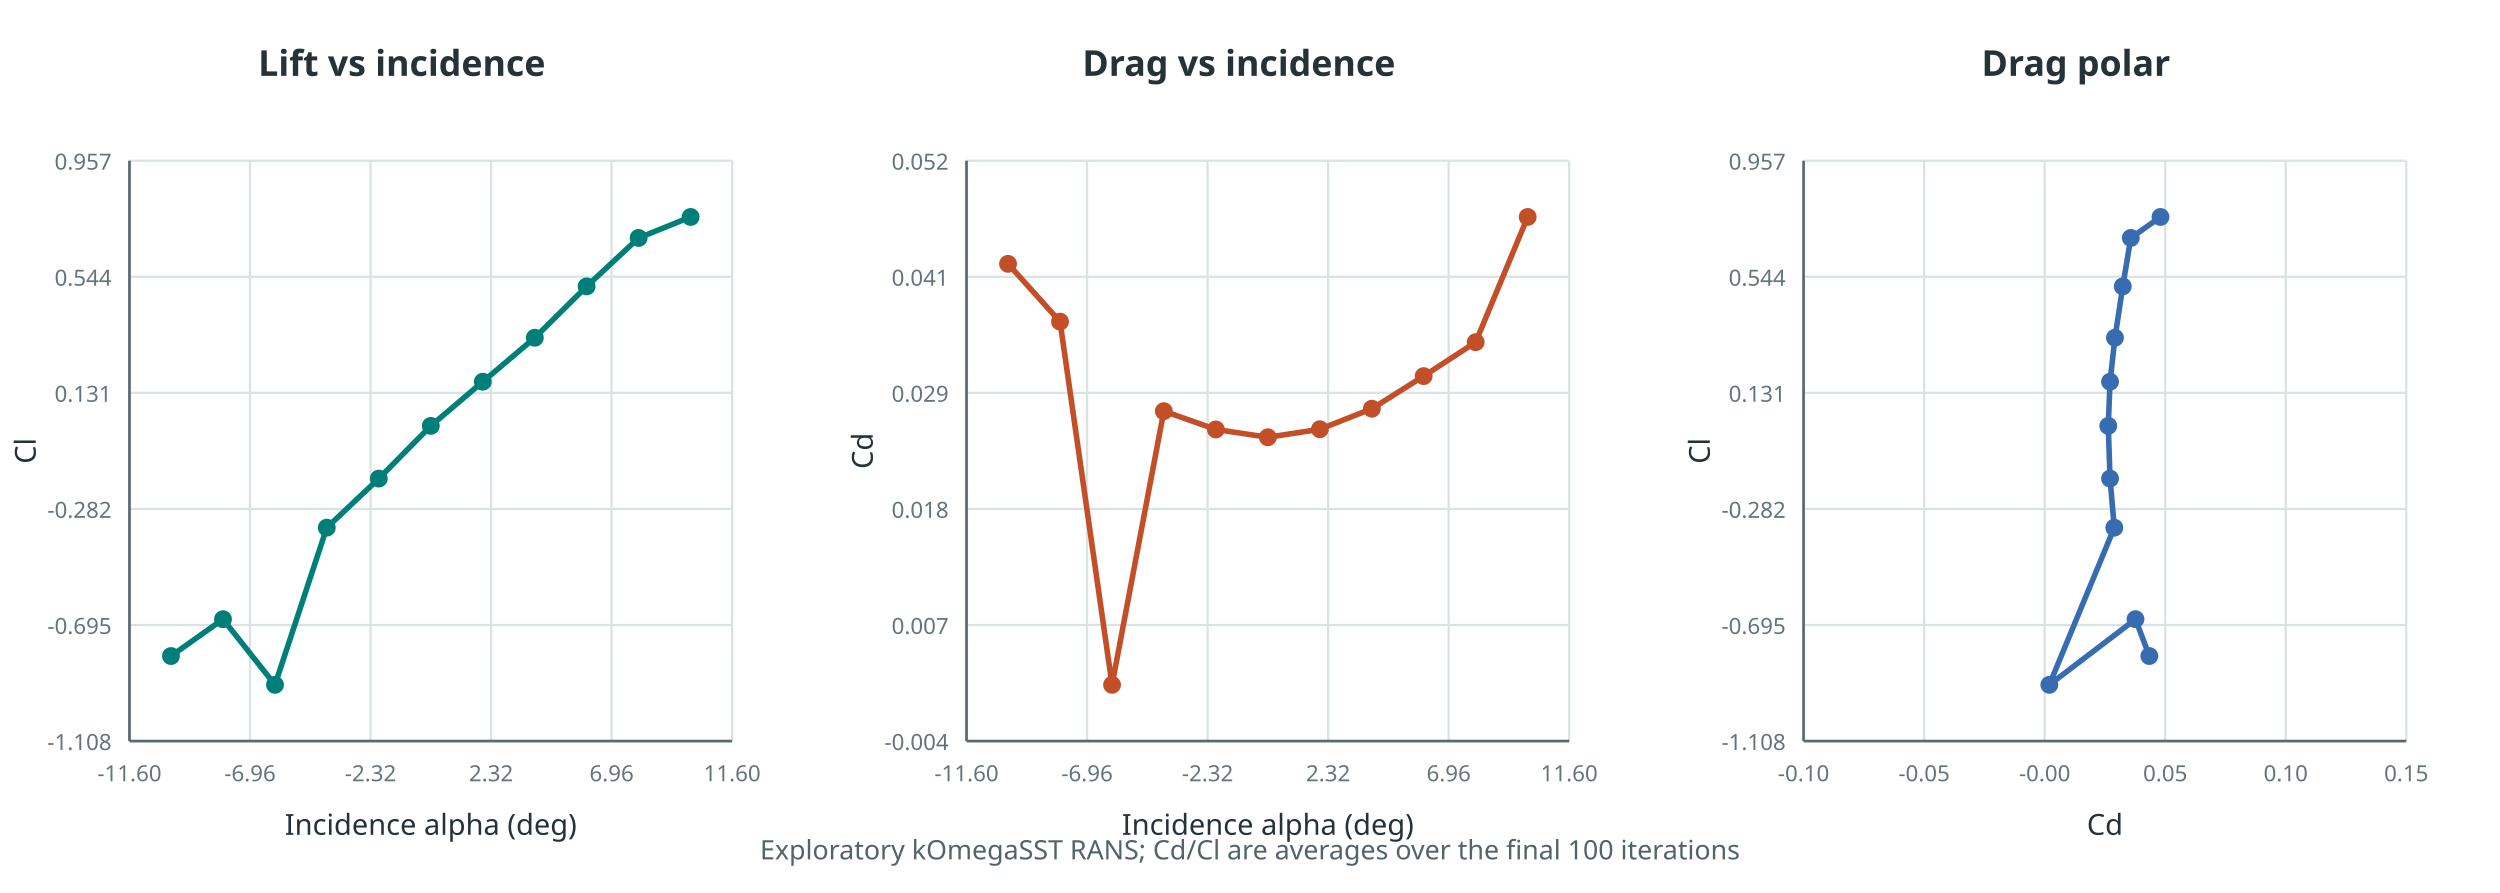
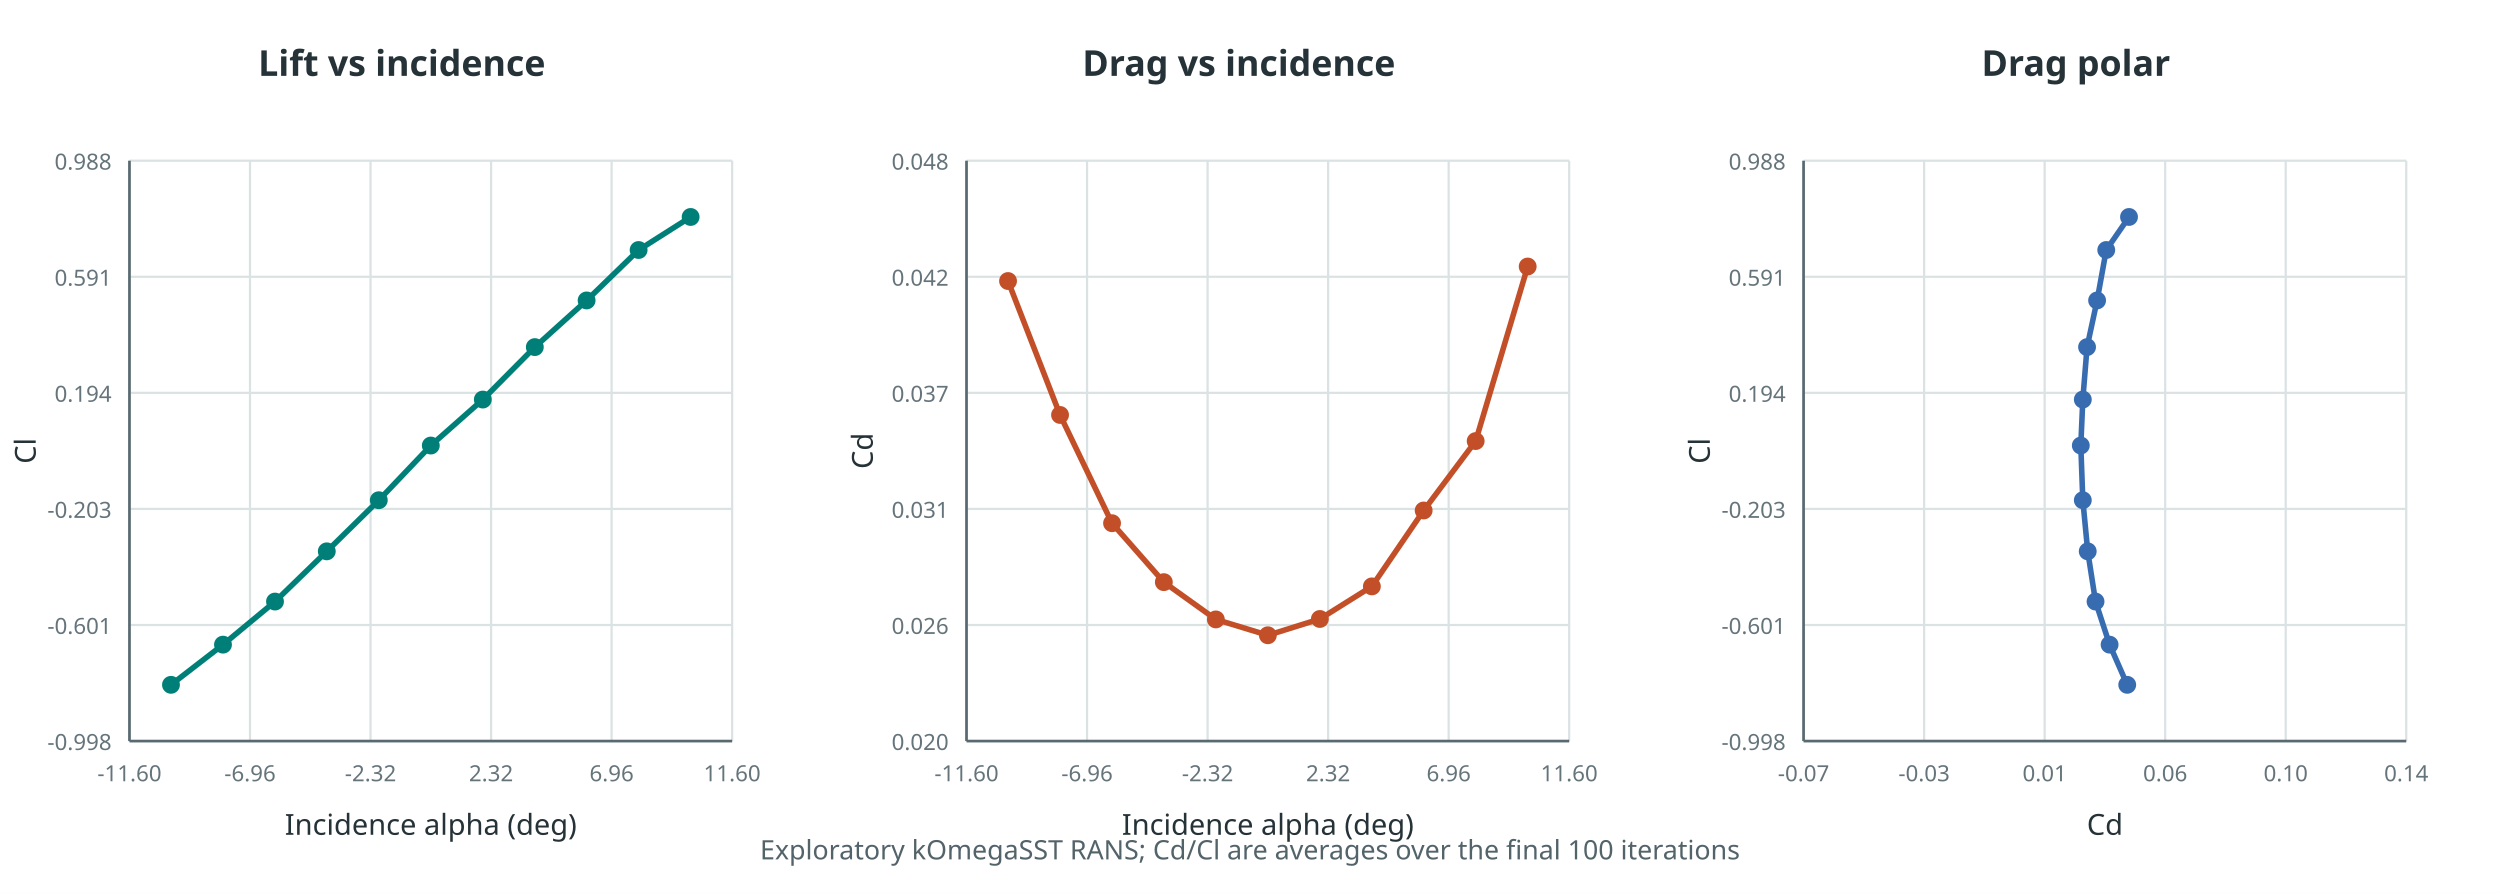
<svg xmlns="http://www.w3.org/2000/svg" viewBox="0 0 1120 400" role="img" aria-labelledby="title description">
  <rect width="1120" height="400" fill="#ffffff" />
  <text x="560" y="385" text-anchor="middle" class="note">Exploratory kOmegaSST RANS; Cd/Cl are averages over the final 100 iterations</text>
  <style>.panel-title{font:600 16px sans-serif;fill:#253238}.axis-label{font:13px sans-serif;fill:#253238}.tick{font:10px sans-serif;fill:#65747b}.grid{stroke:#dbe2e4;stroke-width:1}.axis{stroke:#586970;stroke-width:1.2}.curve{fill:none;stroke-width:2.5;stroke-linejoin:round;stroke-linecap:round}.note{font:12px sans-serif;fill:#53636a}</style>
  <text x="180.0" y="34" text-anchor="middle" class="panel-title">Lift vs incidence</text>
  <line x1="58.0" y1="72" x2="58.0" y2="332" class="grid" />
  <line x1="58" y1="72.0" x2="328" y2="72.0" class="grid" />
  <text x="58.0" y="350" text-anchor="middle" class="tick">-11.60</text>
-   <text x="50" y="76.0" text-anchor="end" class="tick">0.957</text>
+   <text x="50" y="76.0" text-anchor="end" class="tick">0.988</text>
  <line x1="112.0" y1="72" x2="112.0" y2="332" class="grid" />
  <line x1="58" y1="124.0" x2="328" y2="124.0" class="grid" />
  <text x="112.0" y="350" text-anchor="middle" class="tick">-6.96</text>
-   <text x="50" y="128.0" text-anchor="end" class="tick">0.544</text>
+   <text x="50" y="128.0" text-anchor="end" class="tick">0.591</text>
  <line x1="166.0" y1="72" x2="166.0" y2="332" class="grid" />
  <line x1="58" y1="176.0" x2="328" y2="176.0" class="grid" />
  <text x="166.0" y="350" text-anchor="middle" class="tick">-2.32</text>
-   <text x="50" y="180.0" text-anchor="end" class="tick">0.131</text>
+   <text x="50" y="180.0" text-anchor="end" class="tick">0.194</text>
  <line x1="220.0" y1="72" x2="220.0" y2="332" class="grid" />
  <line x1="58" y1="228.0" x2="328" y2="228.0" class="grid" />
  <text x="220.0" y="350" text-anchor="middle" class="tick">2.32</text>
-   <text x="50" y="232.0" text-anchor="end" class="tick">-0.282</text>
+   <text x="50" y="232.0" text-anchor="end" class="tick">-0.203</text>
  <line x1="274.0" y1="72" x2="274.0" y2="332" class="grid" />
  <line x1="58" y1="280.0" x2="328" y2="280.0" class="grid" />
  <text x="274.0" y="350" text-anchor="middle" class="tick">6.96</text>
-   <text x="50" y="284.0" text-anchor="end" class="tick">-0.695</text>
+   <text x="50" y="284.0" text-anchor="end" class="tick">-0.601</text>
  <line x1="328.0" y1="72" x2="328.0" y2="332" class="grid" />
  <line x1="58" y1="332.0" x2="328" y2="332.0" class="grid" />
  <text x="328.0" y="350" text-anchor="middle" class="tick">11.60</text>
-   <text x="50" y="336.0" text-anchor="end" class="tick">-1.108</text>
+   <text x="50" y="336.0" text-anchor="end" class="tick">-0.998</text>
  <line x1="58" y1="332" x2="328" y2="332" class="axis" />
  <line x1="58" y1="72" x2="58" y2="332" class="axis" />
  <text x="193.0" y="374" text-anchor="middle" class="axis-label">Incidence alpha (deg)</text>
  <text x="16" y="202.0" text-anchor="middle" class="axis-label" transform="rotate(-90 16 202.0)">Cl</text>
-   <polyline points="76.6,293.9 99.9,277.4 123.2,306.8 146.4,236.4 169.7,214.4 193.0,190.8 216.3,171.0 239.6,151.3 262.8,128.3 286.1,106.6 309.4,97.2" class="curve" stroke="#007f78" />
-   <circle cx="76.6" cy="293.9" r="4" fill="#007f78" />
-   <circle cx="99.9" cy="277.4" r="4" fill="#007f78" />
-   <circle cx="123.2" cy="306.8" r="4" fill="#007f78" />
-   <circle cx="146.4" cy="236.4" r="4" fill="#007f78" />
-   <circle cx="169.7" cy="214.4" r="4" fill="#007f78" />
-   <circle cx="193.0" cy="190.8" r="4" fill="#007f78" />
-   <circle cx="216.3" cy="171.0" r="4" fill="#007f78" />
-   <circle cx="239.6" cy="151.3" r="4" fill="#007f78" />
-   <circle cx="262.8" cy="128.3" r="4" fill="#007f78" />
-   <circle cx="286.1" cy="106.6" r="4" fill="#007f78" />
+   <polyline points="76.6,306.8 99.9,288.8 123.2,269.5 146.4,247.0 169.7,224.1 193.0,199.6 216.3,179.0 239.6,155.5 262.8,134.6 286.1,112.0 309.4,97.2" class="curve" stroke="#007f78" />
+   <circle cx="76.6" cy="306.8" r="4" fill="#007f78" />
+   <circle cx="99.9" cy="288.8" r="4" fill="#007f78" />
+   <circle cx="123.2" cy="269.5" r="4" fill="#007f78" />
+   <circle cx="146.4" cy="247.0" r="4" fill="#007f78" />
+   <circle cx="169.7" cy="224.1" r="4" fill="#007f78" />
+   <circle cx="193.0" cy="199.6" r="4" fill="#007f78" />
+   <circle cx="216.3" cy="179.0" r="4" fill="#007f78" />
+   <circle cx="239.6" cy="155.5" r="4" fill="#007f78" />
+   <circle cx="262.8" cy="134.6" r="4" fill="#007f78" />
+   <circle cx="286.1" cy="112.0" r="4" fill="#007f78" />
  <circle cx="309.4" cy="97.2" r="4" fill="#007f78" />
  <text x="555.0" y="34" text-anchor="middle" class="panel-title">Drag vs incidence</text>
  <line x1="433.0" y1="72" x2="433.0" y2="332" class="grid" />
  <line x1="433" y1="72.0" x2="703" y2="72.0" class="grid" />
  <text x="433.0" y="350" text-anchor="middle" class="tick">-11.60</text>
-   <text x="425" y="76.0" text-anchor="end" class="tick">0.052</text>
+   <text x="425" y="76.0" text-anchor="end" class="tick">0.048</text>
  <line x1="487.0" y1="72" x2="487.0" y2="332" class="grid" />
  <line x1="433" y1="124.0" x2="703" y2="124.0" class="grid" />
  <text x="487.0" y="350" text-anchor="middle" class="tick">-6.96</text>
-   <text x="425" y="128.0" text-anchor="end" class="tick">0.041</text>
+   <text x="425" y="128.0" text-anchor="end" class="tick">0.042</text>
  <line x1="541.0" y1="72" x2="541.0" y2="332" class="grid" />
  <line x1="433" y1="176.0" x2="703" y2="176.0" class="grid" />
  <text x="541.0" y="350" text-anchor="middle" class="tick">-2.32</text>
-   <text x="425" y="180.0" text-anchor="end" class="tick">0.029</text>
+   <text x="425" y="180.0" text-anchor="end" class="tick">0.037</text>
  <line x1="595.0" y1="72" x2="595.0" y2="332" class="grid" />
  <line x1="433" y1="228.0" x2="703" y2="228.0" class="grid" />
  <text x="595.0" y="350" text-anchor="middle" class="tick">2.32</text>
-   <text x="425" y="232.0" text-anchor="end" class="tick">0.018</text>
+   <text x="425" y="232.0" text-anchor="end" class="tick">0.031</text>
  <line x1="649.0" y1="72" x2="649.0" y2="332" class="grid" />
  <line x1="433" y1="280.0" x2="703" y2="280.0" class="grid" />
  <text x="649.0" y="350" text-anchor="middle" class="tick">6.96</text>
-   <text x="425" y="284.0" text-anchor="end" class="tick">0.007</text>
+   <text x="425" y="284.0" text-anchor="end" class="tick">0.026</text>
  <line x1="703.0" y1="72" x2="703.0" y2="332" class="grid" />
  <line x1="433" y1="332.0" x2="703" y2="332.0" class="grid" />
  <text x="703.0" y="350" text-anchor="middle" class="tick">11.60</text>
-   <text x="425" y="336.0" text-anchor="end" class="tick">-0.004</text>
+   <text x="425" y="336.0" text-anchor="end" class="tick">0.020</text>
  <line x1="433" y1="332" x2="703" y2="332" class="axis" />
  <line x1="433" y1="72" x2="433" y2="332" class="axis" />
  <text x="568.0" y="374" text-anchor="middle" class="axis-label">Incidence alpha (deg)</text>
  <text x="391" y="202.0" text-anchor="middle" class="axis-label" transform="rotate(-90 391 202.0)">Cd</text>
-   <polyline points="451.6,118.2 474.9,144.1 498.2,306.8 521.4,184.2 544.7,192.4 568.0,195.9 591.3,192.3 614.6,183.1 637.8,168.5 661.1,153.3 684.4,97.2" class="curve" stroke="#c24f28" />
-   <circle cx="451.6" cy="118.2" r="4" fill="#c24f28" />
-   <circle cx="474.9" cy="144.1" r="4" fill="#c24f28" />
-   <circle cx="498.2" cy="306.8" r="4" fill="#c24f28" />
-   <circle cx="521.4" cy="184.2" r="4" fill="#c24f28" />
-   <circle cx="544.7" cy="192.4" r="4" fill="#c24f28" />
-   <circle cx="568.0" cy="195.9" r="4" fill="#c24f28" />
-   <circle cx="591.3" cy="192.3" r="4" fill="#c24f28" />
-   <circle cx="614.6" cy="183.1" r="4" fill="#c24f28" />
-   <circle cx="637.8" cy="168.5" r="4" fill="#c24f28" />
-   <circle cx="661.1" cy="153.3" r="4" fill="#c24f28" />
-   <circle cx="684.4" cy="97.2" r="4" fill="#c24f28" />
+   <polyline points="451.6,125.9 474.9,185.9 498.2,234.4 521.4,260.8 544.7,277.5 568.0,284.6 591.3,277.3 614.6,262.7 637.8,228.7 661.1,197.6 684.4,119.4" class="curve" stroke="#c24f28" />
+   <circle cx="451.6" cy="125.9" r="4" fill="#c24f28" />
+   <circle cx="474.9" cy="185.9" r="4" fill="#c24f28" />
+   <circle cx="498.2" cy="234.4" r="4" fill="#c24f28" />
+   <circle cx="521.4" cy="260.8" r="4" fill="#c24f28" />
+   <circle cx="544.7" cy="277.5" r="4" fill="#c24f28" />
+   <circle cx="568.0" cy="284.6" r="4" fill="#c24f28" />
+   <circle cx="591.3" cy="277.3" r="4" fill="#c24f28" />
+   <circle cx="614.6" cy="262.7" r="4" fill="#c24f28" />
+   <circle cx="637.8" cy="228.7" r="4" fill="#c24f28" />
+   <circle cx="661.1" cy="197.6" r="4" fill="#c24f28" />
+   <circle cx="684.4" cy="119.4" r="4" fill="#c24f28" />
  <text x="930.0" y="34" text-anchor="middle" class="panel-title">Drag polar</text>
  <line x1="808.0" y1="72" x2="808.0" y2="332" class="grid" />
  <line x1="808" y1="72.0" x2="1078" y2="72.0" class="grid" />
-   <text x="808.0" y="350" text-anchor="middle" class="tick">-0.10</text>
-   <text x="800" y="76.0" text-anchor="end" class="tick">0.957</text>
+   <text x="808.0" y="350" text-anchor="middle" class="tick">-0.07</text>
+   <text x="800" y="76.0" text-anchor="end" class="tick">0.988</text>
  <line x1="862.0" y1="72" x2="862.0" y2="332" class="grid" />
  <line x1="808" y1="124.0" x2="1078" y2="124.0" class="grid" />
-   <text x="862.0" y="350" text-anchor="middle" class="tick">-0.05</text>
-   <text x="800" y="128.0" text-anchor="end" class="tick">0.544</text>
+   <text x="862.0" y="350" text-anchor="middle" class="tick">-0.03</text>
+   <text x="800" y="128.0" text-anchor="end" class="tick">0.591</text>
  <line x1="916.0" y1="72" x2="916.0" y2="332" class="grid" />
  <line x1="808" y1="176.0" x2="1078" y2="176.0" class="grid" />
-   <text x="916.0" y="350" text-anchor="middle" class="tick">-0.00</text>
-   <text x="800" y="180.0" text-anchor="end" class="tick">0.131</text>
+   <text x="916.0" y="350" text-anchor="middle" class="tick">0.01</text>
+   <text x="800" y="180.0" text-anchor="end" class="tick">0.194</text>
  <line x1="970.0" y1="72" x2="970.0" y2="332" class="grid" />
  <line x1="808" y1="228.0" x2="1078" y2="228.0" class="grid" />
-   <text x="970.0" y="350" text-anchor="middle" class="tick">0.05</text>
-   <text x="800" y="232.0" text-anchor="end" class="tick">-0.282</text>
+   <text x="970.0" y="350" text-anchor="middle" class="tick">0.06</text>
+   <text x="800" y="232.0" text-anchor="end" class="tick">-0.203</text>
  <line x1="1024.0" y1="72" x2="1024.0" y2="332" class="grid" />
  <line x1="808" y1="280.0" x2="1078" y2="280.0" class="grid" />
  <text x="1024.0" y="350" text-anchor="middle" class="tick">0.10</text>
-   <text x="800" y="284.0" text-anchor="end" class="tick">-0.695</text>
+   <text x="800" y="284.0" text-anchor="end" class="tick">-0.601</text>
  <line x1="1078.0" y1="72" x2="1078.0" y2="332" class="grid" />
  <line x1="808" y1="332.0" x2="1078" y2="332.0" class="grid" />
-   <text x="1078.0" y="350" text-anchor="middle" class="tick">0.15</text>
-   <text x="800" y="336.0" text-anchor="end" class="tick">-1.108</text>
+   <text x="1078.0" y="350" text-anchor="middle" class="tick">0.14</text>
+   <text x="800" y="336.0" text-anchor="end" class="tick">-0.998</text>
  <line x1="808" y1="332" x2="1078" y2="332" class="axis" />
  <line x1="808" y1="72" x2="808" y2="332" class="axis" />
  <text x="943.0" y="374" text-anchor="middle" class="axis-label">Cd</text>
  <text x="766" y="202.0" text-anchor="middle" class="axis-label" transform="rotate(-90 766 202.0)">Cl</text>
-   <polyline points="962.9,293.9 956.7,277.4 918.1,306.8 947.2,236.4 945.3,214.4 944.5,190.8 945.3,171.0 947.5,151.3 951.0,128.3 954.6,106.6 967.9,97.2" class="curve" stroke="#386cb0" />
-   <circle cx="962.9" cy="293.9" r="4" fill="#386cb0" />
-   <circle cx="956.7" cy="277.4" r="4" fill="#386cb0" />
-   <circle cx="918.1" cy="306.8" r="4" fill="#386cb0" />
-   <circle cx="947.2" cy="236.4" r="4" fill="#386cb0" />
-   <circle cx="945.3" cy="214.4" r="4" fill="#386cb0" />
-   <circle cx="944.5" cy="190.8" r="4" fill="#386cb0" />
-   <circle cx="945.3" cy="171.0" r="4" fill="#386cb0" />
-   <circle cx="947.5" cy="151.3" r="4" fill="#386cb0" />
-   <circle cx="951.0" cy="128.3" r="4" fill="#386cb0" />
-   <circle cx="954.6" cy="106.6" r="4" fill="#386cb0" />
-   <circle cx="967.9" cy="97.2" r="4" fill="#386cb0" />
+   <polyline points="953.0,306.8 945.1,288.8 938.8,269.5 935.3,247.0 933.1,224.1 932.2,199.6 933.1,179.0 935.0,155.5 939.5,134.6 943.6,112.0 953.8,97.2" class="curve" stroke="#386cb0" />
+   <circle cx="953.0" cy="306.8" r="4" fill="#386cb0" />
+   <circle cx="945.1" cy="288.8" r="4" fill="#386cb0" />
+   <circle cx="938.8" cy="269.5" r="4" fill="#386cb0" />
+   <circle cx="935.3" cy="247.0" r="4" fill="#386cb0" />
+   <circle cx="933.1" cy="224.1" r="4" fill="#386cb0" />
+   <circle cx="932.2" cy="199.6" r="4" fill="#386cb0" />
+   <circle cx="933.1" cy="179.0" r="4" fill="#386cb0" />
+   <circle cx="935.0" cy="155.5" r="4" fill="#386cb0" />
+   <circle cx="939.5" cy="134.6" r="4" fill="#386cb0" />
+   <circle cx="943.6" cy="112.0" r="4" fill="#386cb0" />
+   <circle cx="953.8" cy="97.2" r="4" fill="#386cb0" />
</svg>
